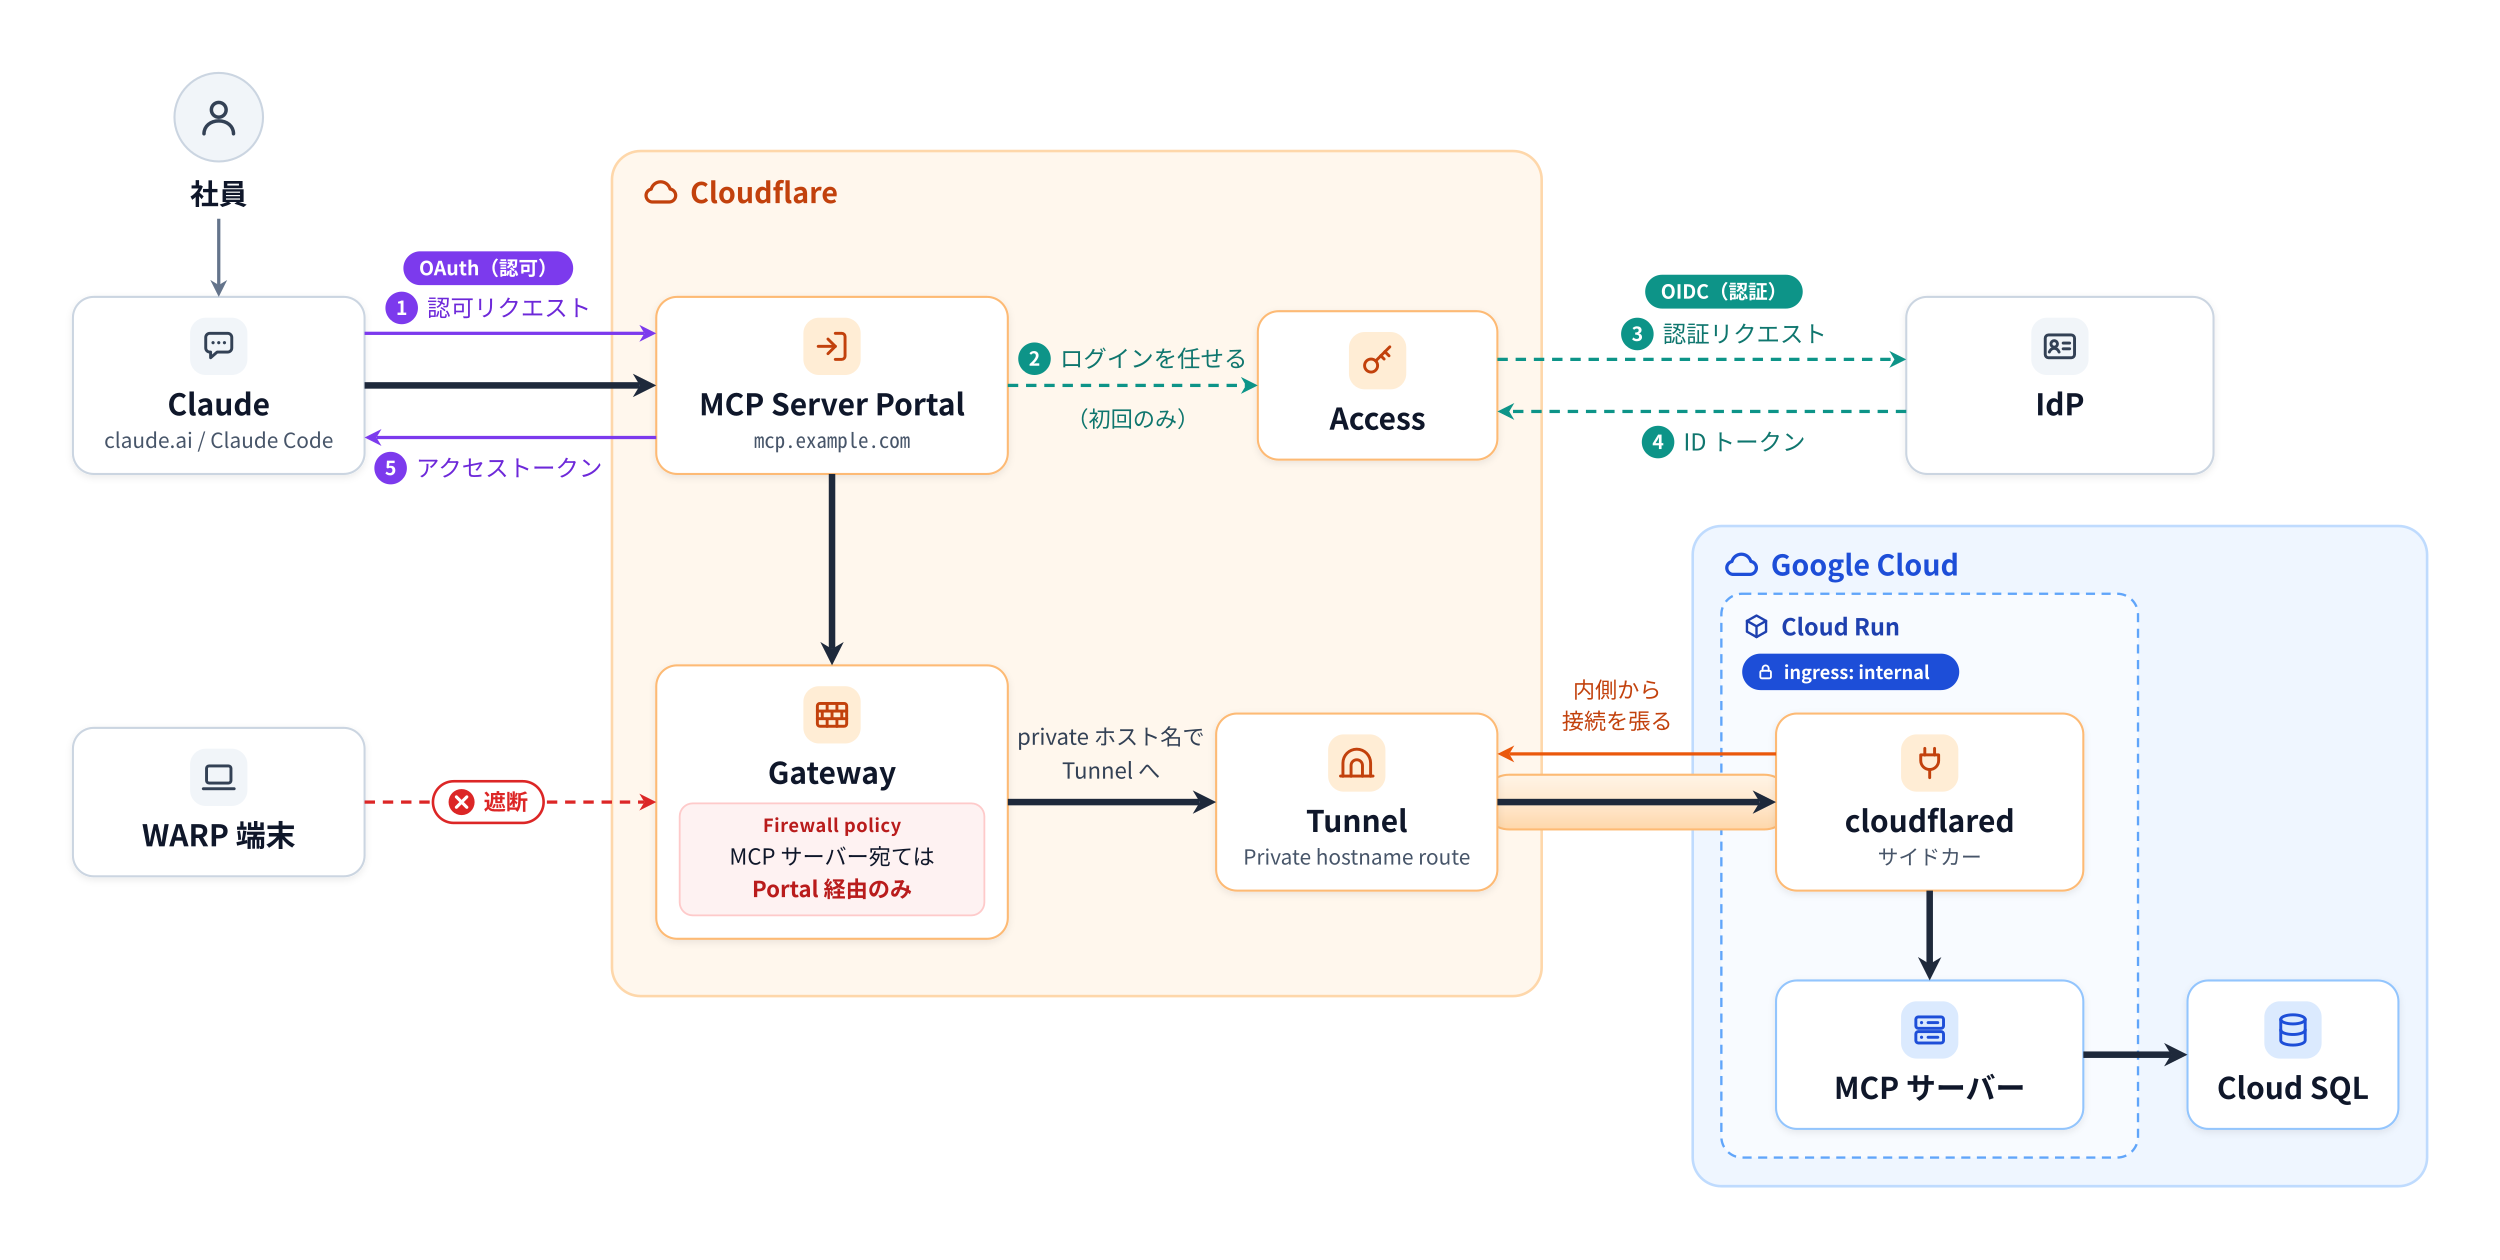
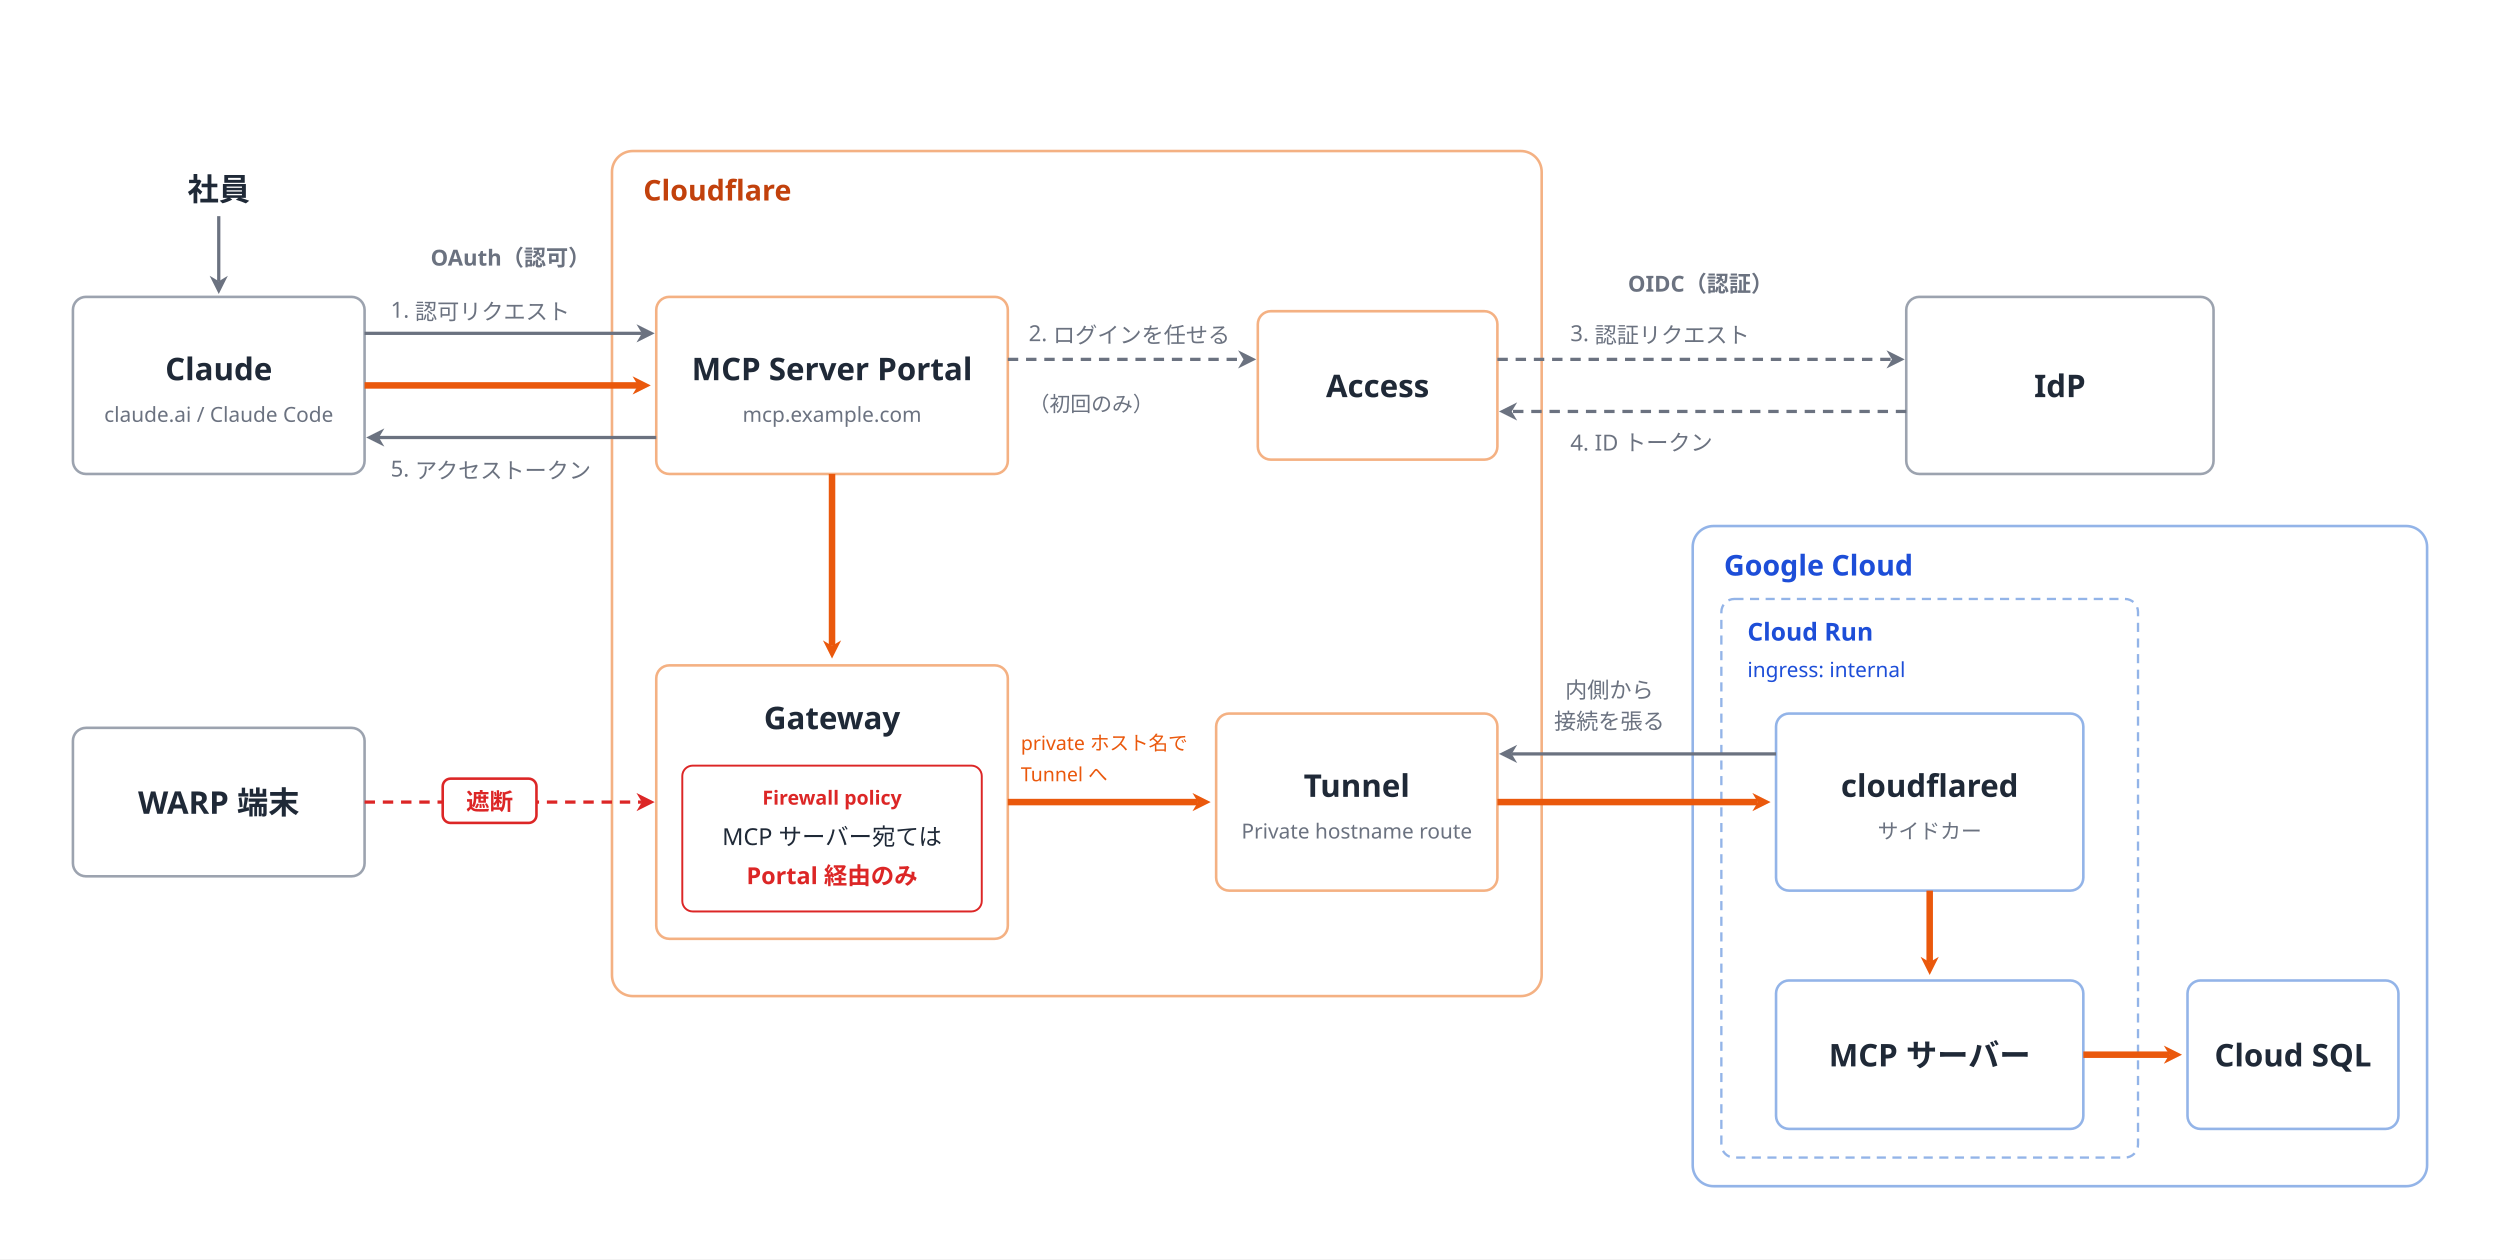
<svg xmlns="http://www.w3.org/2000/svg" width="1920" height="967" viewBox="0 96 1920 967">
-   <rect x="0" y="96" width="1920" height="967" fill="#FFFFFF" />
  <defs>
-     <filter id="shadow" x="-10%" y="-10%" width="120%" height="130%">
-       <feDropShadow dx="0" dy="2" stdDeviation="3" flood-color="#0F172A" flood-opacity="0.08" />
-     </filter>
-     <linearGradient id="tube" x1="0" y1="0" x2="0" y2="1">
-       <stop offset="0" stop-color="#FFF4E6" />
-       <stop offset="0.55" stop-color="#FFE7CC" />
-       <stop offset="1" stop-color="#FED7AA" />
-     </linearGradient>
-     <marker id="ah_64748B_13" viewBox="0 0 10 10" refX="3" refY="5" markerUnits="userSpaceOnUse" markerWidth="13" markerHeight="13" orient="auto">
-       <path d="M0,0 L10,5 L0,10 L3,5 z" fill="#64748B" />
+     <marker id="a9CA3AF" viewBox="0 0 10 10" refX="3" refY="5" markerWidth="14" markerHeight="14" markerUnits="userSpaceOnUse" orient="auto">
+       <path d="M0,0 L10,5 L0,10 L3,5 z" fill="#9CA3AF" />
    </marker>
-     <marker id="ah_7C3AED_13" viewBox="0 0 10 10" refX="3" refY="5" markerUnits="userSpaceOnUse" markerWidth="13" markerHeight="13" orient="auto">
-       <path d="M0,0 L10,5 L0,10 L3,5 z" fill="#7C3AED" />
-     </marker>
-     <marker id="ah_1E293B_18" viewBox="0 0 10 10" refX="3" refY="5" markerUnits="userSpaceOnUse" markerWidth="18" markerHeight="18" orient="auto">
-       <path d="M0,0 L10,5 L0,10 L3,5 z" fill="#1E293B" />
-     </marker>
-     <marker id="ah_0D9488_13" viewBox="0 0 10 10" refX="3" refY="5" markerUnits="userSpaceOnUse" markerWidth="13" markerHeight="13" orient="auto">
-       <path d="M0,0 L10,5 L0,10 L3,5 z" fill="#0D9488" />
-     </marker>
-     <marker id="ah_EA580C_13" viewBox="0 0 10 10" refX="3" refY="5" markerUnits="userSpaceOnUse" markerWidth="13" markerHeight="13" orient="auto">
+     <marker id="aEA580C" viewBox="0 0 10 10" refX="3" refY="5" markerWidth="14" markerHeight="14" markerUnits="userSpaceOnUse" orient="auto">
      <path d="M0,0 L10,5 L0,10 L3,5 z" fill="#EA580C" />
    </marker>
-     <marker id="ah_DC2626_13" viewBox="0 0 10 10" refX="3" refY="5" markerUnits="userSpaceOnUse" markerWidth="13" markerHeight="13" orient="auto">
+     <marker id="aDC2626" viewBox="0 0 10 10" refX="3" refY="5" markerWidth="14" markerHeight="14" markerUnits="userSpaceOnUse" orient="auto">
      <path d="M0,0 L10,5 L0,10 L3,5 z" fill="#DC2626" />
    </marker>
+     <marker id="a6B7280" viewBox="0 0 10 10" refX="3" refY="5" markerWidth="14" markerHeight="14" markerUnits="userSpaceOnUse" orient="auto">
+       <path d="M0,0 L10,5 L0,10 L3,5 z" fill="#6B7280" />
+     </marker>
  </defs>
-   <rect width="1920" height="1080" fill="#FFFFFF" />
-   <rect x="470" y="212" width="714" height="649" rx="22" fill="#FFF7ED" stroke="#FED7AA" stroke-width="2" />
-   <g transform="translate(492.0,228.0) scale(1.25)" color="#C2410C" fill="none" stroke="#C2410C" stroke-width="2" stroke-linecap="round" stroke-linejoin="round">
-     <path d="M7 18.5h10.5a4 4 0 0 0 .6-7.96A6 6 0 0 0 6.5 10.6 4 4 0 0 0 7 18.5z" />
-   </g>
-   <text x="530.0" y="252.0" font-family="'Noto Sans CJK JP', 'Noto Sans JP', 'Hiragino Sans', 'Yu Gothic', sans-serif" font-size="22" font-weight="700" fill="#C2410C" text-anchor="start">Cloudflare</text>
-   <rect x="1300" y="500" width="564" height="507" rx="22" fill="#EFF6FF" stroke="#BFDBFE" stroke-width="2" />
-   <g transform="translate(1322.0,514.0) scale(1.25)" color="#1D4ED8" fill="none" stroke="#1D4ED8" stroke-width="2" stroke-linecap="round" stroke-linejoin="round">
-     <path d="M7 18.5h10.5a4 4 0 0 0 .6-7.96A6 6 0 0 0 6.5 10.6 4 4 0 0 0 7 18.5z" />
-   </g>
-   <text x="1360.0" y="538.0" font-family="'Noto Sans CJK JP', 'Noto Sans JP', 'Hiragino Sans', 'Yu Gothic', sans-serif" font-size="22" font-weight="700" fill="#1D4ED8" text-anchor="start">Google Cloud</text>
-   <rect x="1322" y="552" width="320" height="433" rx="16" fill="#FFFFFF" fill-opacity="0.55" stroke="#60A5FA" stroke-width="1.8" stroke-dasharray="7 5" />
-   <g transform="translate(1338.0,566.0) scale(0.9167)" color="#1E40AF" fill="none" stroke="#1E40AF" stroke-width="2" stroke-linecap="round" stroke-linejoin="round">
-     <path d="M12 3 20 7.5v9L12 21l-8-4.5v-9z" />
-     <path d="M4 7.5l8 4.5 8-4.5M12 12v9" />
-   </g>
-   <text x="1368.0" y="584.0" font-family="'Noto Sans CJK JP', 'Noto Sans JP', 'Hiragino Sans', 'Yu Gothic', sans-serif" font-size="18" font-weight="700" fill="#1E40AF" text-anchor="start">Cloud Run</text>
-   <rect x="1338.0" y="598" width="166.7" height="28" rx="14" fill="#1D4ED8" />
-   <g transform="translate(1349.0,605.0) scale(0.5833)" color="#FFFFFF" fill="none" stroke="#FFFFFF" stroke-width="2.4" stroke-linecap="round" stroke-linejoin="round">
-     <rect x="5" y="10.5" width="14" height="10" rx="2" />
-     <path d="M8 10.5V7.5a4 4 0 0 1 8 0v3" />
-   </g>
-   <text x="1370.0" y="617.5" font-family="'Noto Sans CJK JP', 'Noto Sans JP', 'Hiragino Sans', 'Yu Gothic', sans-serif" font-size="14" font-weight="700" fill="#FFFFFF" text-anchor="start">ingress: internal</text>
-   <rect x="1138" y="691" width="238.0" height="42" rx="21" fill="url(#tube)" stroke="#FDBA74" stroke-width="1.6" />
-   <circle cx="168.0" cy="186" r="34" fill="#F1F5F9" stroke="#CBD5E1" stroke-width="1.6" />
-   <g transform="translate(151.0,169.0) scale(1.4167)" color="#334155" fill="none" stroke="#334155" stroke-width="1.9" stroke-linecap="round" stroke-linejoin="round">
-     <circle cx="12" cy="8" r="4" />
-     <path d="M4 21c0-4.2 3.6-7 8-7s8 2.8 8 7" />
-   </g>
-   <text x="168.0" y="253.0" font-family="'Noto Sans CJK JP', 'Noto Sans JP', 'Hiragino Sans', 'Yu Gothic', sans-serif" font-size="22" font-weight="700" fill="#0F172A" text-anchor="middle">社員</text>
-   <rect x="56.0" y="324.0" width="224" height="136" rx="16" fill="#FFFFFF" stroke="#CBD5E1" stroke-width="1.6" filter="url(#shadow)" />
-   <rect x="146.0" y="340.0" width="44" height="44" rx="12" fill="#F1F5F9" />
-   <g transform="translate(153.0,347.0) scale(1.25)" color="#334155" fill="none" stroke="#334155" stroke-width="1.8" stroke-linecap="round" stroke-linejoin="round">
-     <path d="M6.5 4H17.5A2.5 2.5 0 0 1 20 6.5V13A2.5 2.5 0 0 1 17.5 15.5H11L7 19V15.5H6.5A2.5 2.5 0 0 1 4 13V6.5A2.5 2.5 0 0 1 6.5 4Z" />
-     <circle cx="8.5" cy="9.75" r="1" fill="currentColor" stroke="none" />
-     <circle cx="12" cy="9.75" r="1" fill="currentColor" stroke="none" />
-     <circle cx="15.5" cy="9.75" r="1" fill="currentColor" stroke="none" />
-   </g>
-   <text x="168.0" y="415.0" font-family="'Noto Sans CJK JP', 'Noto Sans JP', 'Hiragino Sans', 'Yu Gothic', sans-serif" font-size="23" font-weight="700" fill="#0F172A" text-anchor="middle">Claude</text>
-   <text x="168.0" y="440.0" font-family="'Noto Sans CJK JP', 'Noto Sans JP', 'Hiragino Sans', 'Yu Gothic', sans-serif" font-size="16" font-weight="400" fill="#475569" text-anchor="middle">claude.ai / Claude Code</text>
-   <rect x="56.0" y="655.0" width="224" height="114" rx="16" fill="#FFFFFF" stroke="#CBD5E1" stroke-width="1.6" filter="url(#shadow)" />
-   <rect x="146.0" y="671.0" width="44" height="44" rx="12" fill="#F1F5F9" />
-   <g transform="translate(153.0,678.0) scale(1.25)" color="#334155" fill="none" stroke="#334155" stroke-width="1.8" stroke-linecap="round" stroke-linejoin="round">
-     <rect x="4.5" y="5" width="15" height="10.5" rx="1.5" />
-     <path d="M2.5 19h19" />
-   </g>
-   <text x="168.0" y="746.0" font-family="'Noto Sans CJK JP', 'Noto Sans JP', 'Hiragino Sans', 'Yu Gothic', sans-serif" font-size="23" font-weight="700" fill="#0F172A" text-anchor="middle">WARP 端末</text>
-   <rect x="504.0" y="324.0" width="270" height="136" rx="16" fill="#FFFFFF" stroke="#FDBA74" stroke-width="1.6" filter="url(#shadow)" />
-   <rect x="617.0" y="340.0" width="44" height="44" rx="12" fill="#FFEDD5" />
-   <g transform="translate(624.0,347.0) scale(1.25)" color="#C2410C" fill="none" stroke="#C2410C" stroke-width="1.8" stroke-linecap="round" stroke-linejoin="round">
-     <path d="M14 4h4a2 2 0 0 1 2 2v12a2 2 0 0 1-2 2h-4" />
-     <path d="M9.5 16.5 14 12 9.5 7.5" />
-     <path d="M14 12H3.5" />
-   </g>
-   <text x="639.0" y="415.0" font-family="'Noto Sans CJK JP', 'Noto Sans JP', 'Hiragino Sans', 'Yu Gothic', sans-serif" font-size="23" font-weight="700" fill="#0F172A" text-anchor="middle">MCP Server Portal</text>
-   <text x="639.0" y="440.0" font-family="'Noto Sans Mono CJK JP', 'DejaVu Sans Mono', monospace" font-size="16" font-weight="400" fill="#475569" text-anchor="middle">mcp.example.com</text>
-   <rect x="966.0" y="335.0" width="184" height="114" rx="16" fill="#FFFFFF" stroke="#FDBA74" stroke-width="1.6" filter="url(#shadow)" />
-   <rect x="1036.0" y="351.0" width="44" height="44" rx="12" fill="#FFEDD5" />
-   <g transform="translate(1043.0,358.0) scale(1.25)" color="#C2410C" fill="none" stroke="#C2410C" stroke-width="1.8" stroke-linecap="round" stroke-linejoin="round">
-     <circle cx="8" cy="15" r="4" />
-     <path d="M10.9 12.1 19.5 3.5" />
-     <path d="M16.5 6.5l2.5 2.5" />
-     <path d="M14 9l2 2" />
-   </g>
-   <text x="1058.0" y="426.0" font-family="'Noto Sans CJK JP', 'Noto Sans JP', 'Hiragino Sans', 'Yu Gothic', sans-serif" font-size="23" font-weight="700" fill="#0F172A" text-anchor="middle">Access</text>
-   <rect x="934.0" y="644.0" width="216" height="136" rx="16" fill="#FFFFFF" stroke="#FDBA74" stroke-width="1.6" filter="url(#shadow)" />
-   <rect x="1020.0" y="660.0" width="44" height="44" rx="12" fill="#FFEDD5" />
-   <g transform="translate(1027.0,667.0) scale(1.25)" color="#C2410C" fill="none" stroke="#C2410C" stroke-width="1.8" stroke-linecap="round" stroke-linejoin="round">
-     <path d="M3.5 20V12a8.5 8.5 0 0 1 17 0v8" />
-     <path d="M8.5 20v-6.5a3.5 3.5 0 0 1 7 0V20" />
-     <path d="M2 20h20" />
-   </g>
-   <text x="1042.0" y="735.0" font-family="'Noto Sans CJK JP', 'Noto Sans JP', 'Hiragino Sans', 'Yu Gothic', sans-serif" font-size="23" font-weight="700" fill="#0F172A" text-anchor="middle">Tunnel</text>
-   <text x="1042.0" y="760.0" font-family="'Noto Sans CJK JP', 'Noto Sans JP', 'Hiragino Sans', 'Yu Gothic', sans-serif" font-size="16" font-weight="400" fill="#475569" text-anchor="middle">Private hostname route</text>
-   <rect x="1464.0" y="324.0" width="236" height="136" rx="16" fill="#FFFFFF" stroke="#CBD5E1" stroke-width="1.6" filter="url(#shadow)" />
-   <rect x="1560.0" y="340.0" width="44" height="44" rx="12" fill="#F1F5F9" />
-   <g transform="translate(1567.0,347.0) scale(1.25)" color="#334155" fill="none" stroke="#334155" stroke-width="1.8" stroke-linecap="round" stroke-linejoin="round">
-     <rect x="3" y="5" width="18" height="14" rx="2" />
-     <circle cx="8.5" cy="10.5" r="2" />
-     <path d="M5.5 15.5c.6-1.5 1.7-2.3 3-2.3s2.4.8 3 2.3" />
-     <path d="M14 10h4M14 13.5h4" />
-   </g>
-   <text x="1582.0" y="415.0" font-family="'Noto Sans CJK JP', 'Noto Sans JP', 'Hiragino Sans', 'Yu Gothic', sans-serif" font-size="23" font-weight="700" fill="#0F172A" text-anchor="middle">IdP</text>
-   <rect x="1364.0" y="644.0" width="236" height="136" rx="16" fill="#FFFFFF" stroke="#FDBA74" stroke-width="1.6" filter="url(#shadow)" />
-   <rect x="1460.0" y="660.0" width="44" height="44" rx="12" fill="#FFEDD5" />
-   <g transform="translate(1467.0,667.0) scale(1.25)" color="#C2410C" fill="none" stroke="#C2410C" stroke-width="1.8" stroke-linecap="round" stroke-linejoin="round">
-     <path d="M9 3v4M15 3v4" />
-     <path d="M6.5 7h11v3.5a5.5 5.5 0 0 1-11 0z" />
-     <path d="M12 16v5" />
-   </g>
-   <text x="1482.0" y="735.0" font-family="'Noto Sans CJK JP', 'Noto Sans JP', 'Hiragino Sans', 'Yu Gothic', sans-serif" font-size="23" font-weight="700" fill="#0F172A" text-anchor="middle">cloudflared</text>
-   <text x="1482.0" y="760.0" font-family="'Noto Sans CJK JP', 'Noto Sans JP', 'Hiragino Sans', 'Yu Gothic', sans-serif" font-size="16" font-weight="400" fill="#475569" text-anchor="middle">サイドカー</text>
-   <rect x="1364.0" y="849.0" width="236" height="114" rx="16" fill="#FFFFFF" stroke="#93C5FD" stroke-width="1.6" filter="url(#shadow)" />
-   <rect x="1460.0" y="865.0" width="44" height="44" rx="12" fill="#DBEAFE" />
-   <g transform="translate(1467.0,872.0) scale(1.25)" color="#1D4ED8" fill="none" stroke="#1D4ED8" stroke-width="1.8" stroke-linecap="round" stroke-linejoin="round">
-     <rect x="3.5" y="4" width="17" height="7" rx="1.5" />
-     <rect x="3.5" y="13" width="17" height="7" rx="1.5" />
-     <circle cx="7" cy="7.5" r="1" fill="currentColor" stroke="none" />
-     <circle cx="7" cy="16.5" r="1" fill="currentColor" stroke="none" />
-     <path d="M11 7.5h6M11 16.5h6" />
-   </g>
-   <text x="1482.0" y="940.0" font-family="'Noto Sans CJK JP', 'Noto Sans JP', 'Hiragino Sans', 'Yu Gothic', sans-serif" font-size="23" font-weight="700" fill="#0F172A" text-anchor="middle">MCP サーバー</text>
-   <rect x="1680.0" y="849.0" width="162" height="114" rx="16" fill="#FFFFFF" stroke="#93C5FD" stroke-width="1.6" filter="url(#shadow)" />
-   <rect x="1739.0" y="865.0" width="44" height="44" rx="12" fill="#DBEAFE" />
-   <g transform="translate(1746.0,872.0) scale(1.25)" color="#1D4ED8" fill="none" stroke="#1D4ED8" stroke-width="1.8" stroke-linecap="round" stroke-linejoin="round">
-     <ellipse cx="12" cy="5.5" rx="7.5" ry="2.8" />
-     <path d="M4.5 5.5v13c0 1.55 3.36 2.8 7.5 2.8s7.5-1.25 7.5-2.8v-13" />
-     <path d="M4.5 12c0 1.55 3.36 2.8 7.5 2.8s7.5-1.25 7.5-2.8" />
-   </g>
-   <text x="1761.0" y="940.0" font-family="'Noto Sans CJK JP', 'Noto Sans JP', 'Hiragino Sans', 'Yu Gothic', sans-serif" font-size="23" font-weight="700" fill="#0F172A" text-anchor="middle">Cloud SQL</text>
-   <rect x="504" y="607.0" width="270" height="210" rx="16" fill="#FFFFFF" stroke="#FDBA74" stroke-width="1.6" filter="url(#shadow)" />
-   <rect x="617.0" y="623.0" width="44" height="44" rx="12" fill="#FFEDD5" />
-   <g transform="translate(624.0,630.0) scale(1.25)" color="#C2410C" fill="none" stroke="#C2410C" stroke-width="1.8" stroke-linecap="round" stroke-linejoin="round">
-     <rect x="3" y="5" width="18" height="14" rx="1.5" />
-     <path d="M3 9.67h18M3 14.33h18M9 5v4.67M15 5v4.67M6 9.67v4.66M12 9.67v4.66M18 9.67v4.66M9 14.33V19M15 14.33V19" />
-   </g>
-   <text x="639.0" y="698.0" font-family="'Noto Sans CJK JP', 'Noto Sans JP', 'Hiragino Sans', 'Yu Gothic', sans-serif" font-size="23" font-weight="700" fill="#0F172A" text-anchor="middle">Gateway</text>
-   <rect x="522" y="713.0" width="234" height="86" rx="10" fill="#FEF2F2" stroke="#FECACA" stroke-width="1.4" />
-   <text x="639.0" y="735.0" font-family="'Noto Sans CJK JP', 'Noto Sans JP', 'Hiragino Sans', 'Yu Gothic', sans-serif" font-size="14" font-weight="700" fill="#B91C1C" text-anchor="middle" letter-spacing="0.4">Firewall policy</text>
-   <text x="639.0" y="760.0" font-family="'Noto Sans CJK JP', 'Noto Sans JP', 'Hiragino Sans', 'Yu Gothic', sans-serif" font-size="17" font-weight="500" fill="#0F172A" text-anchor="middle">MCP サーバー宛ては</text>
-   <text x="639.0" y="785.0" font-family="'Noto Sans CJK JP', 'Noto Sans JP', 'Hiragino Sans', 'Yu Gothic', sans-serif" font-size="17" font-weight="700" fill="#B91C1C" text-anchor="middle">Portal 経由のみ</text>
-   <path d="M168.0,264.0 L168.0,314.9" fill="none" stroke="#64748B" stroke-width="2.5" stroke-linecap="butt" marker-end="url(#ah_64748B_13)" />
-   <path d="M280.0,352.0 L494.9,352.0" fill="none" stroke="#7C3AED" stroke-width="2.5" stroke-linecap="butt" marker-end="url(#ah_7C3AED_13)" />
-   <path d="M280.0,392.0 L491.4,392.0" fill="none" stroke="#1E293B" stroke-width="5" stroke-linecap="butt" marker-end="url(#ah_1E293B_18)" />
-   <path d="M504.0,432.0 L289.1,432.0" fill="none" stroke="#7C3AED" stroke-width="2.5" stroke-linecap="butt" marker-end="url(#ah_7C3AED_13)" />
-   <rect x="309.8" y="289.0" width="130.4" height="26" rx="13.0" fill="#7C3AED" />
-   <text x="375.0" y="307.4" font-family="'Noto Sans CJK JP', 'Noto Sans JP', 'Hiragino Sans', 'Yu Gothic', sans-serif" font-size="15" font-weight="700" fill="#FFFFFF" text-anchor="middle">OAuth（認可）</text>
-   <circle cx="308.5" cy="332.5" r="12.5" fill="#7C3AED" />
-   <text x="308.5" y="337.9" font-family="'Noto Sans CJK JP', 'Noto Sans JP', 'Hiragino Sans', 'Yu Gothic', sans-serif" font-size="15" font-weight="700" fill="#FFFFFF" text-anchor="middle">1</text>
-   <text x="328.0" y="339.0" font-family="'Noto Sans CJK JP', 'Noto Sans JP', 'Hiragino Sans', 'Yu Gothic', sans-serif" font-size="18" font-weight="500" fill="#6D28D9" text-anchor="start">認可リクエスト</text>
-   <circle cx="300.0" cy="455.5" r="12.5" fill="#7C3AED" />
-   <text x="300.0" y="460.9" font-family="'Noto Sans CJK JP', 'Noto Sans JP', 'Hiragino Sans', 'Yu Gothic', sans-serif" font-size="15" font-weight="700" fill="#FFFFFF" text-anchor="middle">5</text>
-   <text x="319.5" y="462.0" font-family="'Noto Sans CJK JP', 'Noto Sans JP', 'Hiragino Sans', 'Yu Gothic', sans-serif" font-size="18" font-weight="500" fill="#6D28D9" text-anchor="start">アクセストークン</text>
-   <path d="M774.0,392.0 L956.9,392.0" fill="none" stroke="#0D9488" stroke-width="2.5" stroke-linecap="butt" stroke-dasharray="8 6" marker-end="url(#ah_0D9488_13)" />
-   <circle cx="794.5" cy="371.5" r="12.5" fill="#0D9488" />
-   <text x="794.5" y="376.9" font-family="'Noto Sans CJK JP', 'Noto Sans JP', 'Hiragino Sans', 'Yu Gothic', sans-serif" font-size="15" font-weight="700" fill="#FFFFFF" text-anchor="middle">2</text>
-   <text x="814.0" y="378.0" font-family="'Noto Sans CJK JP', 'Noto Sans JP', 'Hiragino Sans', 'Yu Gothic', sans-serif" font-size="18" font-weight="500" fill="#0F766E" text-anchor="start">ログインを任せる</text>
-   <text x="819.0" y="424.0" font-family="'Noto Sans CJK JP', 'Noto Sans JP', 'Hiragino Sans', 'Yu Gothic', sans-serif" font-size="17" font-weight="500" fill="#0F766E" text-anchor="start">（初回のみ）</text>
-   <path d="M1150.0,372.0 L1454.9,372.0" fill="none" stroke="#0D9488" stroke-width="2.5" stroke-linecap="butt" stroke-dasharray="8 6" marker-end="url(#ah_0D9488_13)" />
-   <path d="M1464.0,412.0 L1159.1,412.0" fill="none" stroke="#0D9488" stroke-width="2.5" stroke-linecap="butt" stroke-dasharray="8 6" marker-end="url(#ah_0D9488_13)" />
-   <rect x="1263.5" y="307.0" width="121.0" height="26" rx="13.0" fill="#0D9488" />
-   <text x="1324.0" y="325.4" font-family="'Noto Sans CJK JP', 'Noto Sans JP', 'Hiragino Sans', 'Yu Gothic', sans-serif" font-size="15" font-weight="700" fill="#FFFFFF" text-anchor="middle">OIDC（認証）</text>
-   <circle cx="1257.5" cy="352.5" r="12.5" fill="#0D9488" />
-   <text x="1257.5" y="357.9" font-family="'Noto Sans CJK JP', 'Noto Sans JP', 'Hiragino Sans', 'Yu Gothic', sans-serif" font-size="15" font-weight="700" fill="#FFFFFF" text-anchor="middle">3</text>
-   <text x="1277.0" y="359.0" font-family="'Noto Sans CJK JP', 'Noto Sans JP', 'Hiragino Sans', 'Yu Gothic', sans-serif" font-size="18" font-weight="500" fill="#0F766E" text-anchor="start">認証リクエスト</text>
-   <circle cx="1273.4" cy="435.5" r="12.5" fill="#0D9488" />
-   <text x="1273.4" y="440.9" font-family="'Noto Sans CJK JP', 'Noto Sans JP', 'Hiragino Sans', 'Yu Gothic', sans-serif" font-size="15" font-weight="700" fill="#FFFFFF" text-anchor="middle">4</text>
-   <text x="1292.9" y="442.0" font-family="'Noto Sans CJK JP', 'Noto Sans JP', 'Hiragino Sans', 'Yu Gothic', sans-serif" font-size="18" font-weight="500" fill="#0F766E" text-anchor="start">ID トークン</text>
-   <path d="M639.0,460.0 L639.0,594.4" fill="none" stroke="#1E293B" stroke-width="5" stroke-linecap="butt" marker-end="url(#ah_1E293B_18)" />
-   <path d="M774.0,712.0 L921.4,712.0" fill="none" stroke="#1E293B" stroke-width="5" stroke-linecap="butt" marker-end="url(#ah_1E293B_18)" />
-   <text x="781.1" y="668.0" font-family="'Noto Sans CJK JP', 'Noto Sans JP', 'Hiragino Sans', 'Yu Gothic', sans-serif" font-size="17" font-weight="500" fill="#334155" text-anchor="start">private ホスト名で</text>
-   <text x="815.6" y="694.0" font-family="'Noto Sans CJK JP', 'Noto Sans JP', 'Hiragino Sans', 'Yu Gothic', sans-serif" font-size="17" font-weight="500" fill="#334155" text-anchor="start">Tunnel へ</text>
-   <path d="M1150.0,712.0 L1351.4,712.0" fill="none" stroke="#1E293B" stroke-width="5" stroke-linecap="butt" marker-end="url(#ah_1E293B_18)" />
-   <path d="M1364.0,675.0 L1159.1,675.0" fill="none" stroke="#EA580C" stroke-width="2.5" stroke-linecap="butt" marker-end="url(#ah_EA580C_13)" />
-   <text x="1208.0" y="632.0" font-family="'Noto Sans CJK JP', 'Noto Sans JP', 'Hiragino Sans', 'Yu Gothic', sans-serif" font-size="17" font-weight="500" fill="#C2410C" text-anchor="start">内側から</text>
-   <text x="1199.5" y="656.0" font-family="'Noto Sans CJK JP', 'Noto Sans JP', 'Hiragino Sans', 'Yu Gothic', sans-serif" font-size="17" font-weight="500" fill="#C2410C" text-anchor="start">接続を張る</text>
-   <path d="M1482.0,780.0 L1482.0,836.4" fill="none" stroke="#1E293B" stroke-width="5" stroke-linecap="butt" marker-end="url(#ah_1E293B_18)" />
-   <path d="M1600.0,906.0 L1667.4,906.0" fill="none" stroke="#1E293B" stroke-width="5" stroke-linecap="butt" marker-end="url(#ah_1E293B_18)" />
-   <path d="M280.0,712.0 L494.9,712.0" fill="none" stroke="#DC2626" stroke-width="2.5" stroke-linecap="butt" stroke-dasharray="8 6" marker-end="url(#ah_DC2626_13)" />
-   <rect x="332.5" y="696" width="85.0" height="32" rx="16" fill="#FFFFFF" stroke="#DC2626" stroke-width="2" />
-   <circle cx="354.5" cy="712" r="10" fill="#DC2626" />
-   <path d="M350.5,708 L358.5,716 M358.5,708 L350.5,716" stroke="#FFFFFF" stroke-width="2.4" stroke-linecap="round" />
-   <text x="371.5" y="718.0" font-family="'Noto Sans CJK JP', 'Noto Sans JP', 'Hiragino Sans', 'Yu Gothic', sans-serif" font-size="17" font-weight="700" fill="#DC2626" text-anchor="start">遮断</text>
+   <rect x="0" y="96" width="1920" height="967" fill="#FFFFFF" />
+   <rect x="470" y="212" width="714" height="649" rx="16" fill="none" stroke="#F4B183" stroke-width="2" />
+   <text x="494" y="250" font-family="'Hiragino Sans', 'Noto Sans JP', 'Yu Gothic', sans-serif" font-size="22" font-weight="700" fill="#C2410C" text-anchor="start">Cloudflare</text>
+   <rect x="1300" y="500" width="564" height="507" rx="16" fill="none" stroke="#93B4E8" stroke-width="2" />
+   <text x="1324" y="538" font-family="'Hiragino Sans', 'Noto Sans JP', 'Yu Gothic', sans-serif" font-size="22" font-weight="700" fill="#1D4ED8" text-anchor="start">Google Cloud</text>
+   <rect x="1322" y="556" width="320" height="429" rx="10" fill="none" stroke="#93B4E8" stroke-width="1.8" stroke-dasharray="7 5" />
+   <text x="1342" y="588" font-family="'Hiragino Sans', 'Noto Sans JP', 'Yu Gothic', sans-serif" font-size="19" font-weight="700" fill="#1D4ED8" text-anchor="start">Cloud Run</text>
+   <text x="1342" y="616" font-family="'Hiragino Sans', 'Noto Sans JP', 'Yu Gothic', sans-serif" font-size="16" font-weight="500" fill="#1D4ED8" text-anchor="start">ingress: internal</text>
+   <text x="168" y="250" font-family="'Hiragino Sans', 'Noto Sans JP', 'Yu Gothic', sans-serif" font-size="24" font-weight="700" fill="#1F2937" text-anchor="middle">社員</text>
+   <rect x="56" y="324" width="224" height="136" rx="10" fill="#FFFFFF" stroke="#9CA3AF" stroke-width="2" />
+   <text x="168.0" y="388.0" font-family="'Hiragino Sans', 'Noto Sans JP', 'Yu Gothic', sans-serif" font-size="24" font-weight="700" fill="#1F2937" text-anchor="middle">Claude</text>
+   <text x="168.0" y="420.0" font-family="'Hiragino Sans', 'Noto Sans JP', 'Yu Gothic', sans-serif" font-size="16" font-weight="400" fill="#6B7280" text-anchor="middle">claude.ai / Claude Code</text>
+   <rect x="56" y="655" width="224" height="114" rx="10" fill="#FFFFFF" stroke="#9CA3AF" stroke-width="2" />
+   <text x="168.0" y="721.0" font-family="'Hiragino Sans', 'Noto Sans JP', 'Yu Gothic', sans-serif" font-size="24" font-weight="700" fill="#1F2937" text-anchor="middle">WARP 端末</text>
+   <rect x="504" y="324" width="270" height="136" rx="10" fill="#FFFFFF" stroke="#F4B183" stroke-width="2" />
+   <text x="639.0" y="388.0" font-family="'Hiragino Sans', 'Noto Sans JP', 'Yu Gothic', sans-serif" font-size="24" font-weight="700" fill="#1F2937" text-anchor="middle">MCP Server Portal</text>
+   <text x="639.0" y="420.0" font-family="'Hiragino Sans', 'Noto Sans JP', 'Yu Gothic', sans-serif" font-size="16" font-weight="400" fill="#6B7280" text-anchor="middle">mcp.example.com</text>
+   <rect x="966" y="335" width="184" height="114" rx="10" fill="#FFFFFF" stroke="#F4B183" stroke-width="2" />
+   <text x="1058.0" y="401.0" font-family="'Hiragino Sans', 'Noto Sans JP', 'Yu Gothic', sans-serif" font-size="24" font-weight="700" fill="#1F2937" text-anchor="middle">Access</text>
+   <rect x="934" y="644" width="216" height="136" rx="10" fill="#FFFFFF" stroke="#F4B183" stroke-width="2" />
+   <text x="1042.0" y="708.0" font-family="'Hiragino Sans', 'Noto Sans JP', 'Yu Gothic', sans-serif" font-size="24" font-weight="700" fill="#1F2937" text-anchor="middle">Tunnel</text>
+   <text x="1042.0" y="740.0" font-family="'Hiragino Sans', 'Noto Sans JP', 'Yu Gothic', sans-serif" font-size="16" font-weight="400" fill="#6B7280" text-anchor="middle">Private hostname route</text>
+   <rect x="1464" y="324" width="236" height="136" rx="10" fill="#FFFFFF" stroke="#9CA3AF" stroke-width="2" />
+   <text x="1582.0" y="401.0" font-family="'Hiragino Sans', 'Noto Sans JP', 'Yu Gothic', sans-serif" font-size="24" font-weight="700" fill="#1F2937" text-anchor="middle">IdP</text>
+   <rect x="1364" y="644" width="236" height="136" rx="10" fill="#FFFFFF" stroke="#93B4E8" stroke-width="2" />
+   <text x="1482.0" y="708.0" font-family="'Hiragino Sans', 'Noto Sans JP', 'Yu Gothic', sans-serif" font-size="24" font-weight="700" fill="#1F2937" text-anchor="middle">cloudflared</text>
+   <text x="1482.0" y="740.0" font-family="'Hiragino Sans', 'Noto Sans JP', 'Yu Gothic', sans-serif" font-size="16" font-weight="400" fill="#6B7280" text-anchor="middle">サイドカー</text>
+   <rect x="1364" y="849" width="236" height="114" rx="10" fill="#FFFFFF" stroke="#93B4E8" stroke-width="2" />
+   <text x="1482.0" y="915.0" font-family="'Hiragino Sans', 'Noto Sans JP', 'Yu Gothic', sans-serif" font-size="24" font-weight="700" fill="#1F2937" text-anchor="middle">MCP サーバー</text>
+   <rect x="1680" y="849" width="162" height="114" rx="10" fill="#FFFFFF" stroke="#93B4E8" stroke-width="2" />
+   <text x="1761.0" y="915.0" font-family="'Hiragino Sans', 'Noto Sans JP', 'Yu Gothic', sans-serif" font-size="24" font-weight="700" fill="#1F2937" text-anchor="middle">Cloud SQL</text>
+   <rect x="504" y="607" width="270" height="210" rx="10" fill="#FFFFFF" stroke="#F4B183" stroke-width="2" />
+   <text x="639" y="656" font-family="'Hiragino Sans', 'Noto Sans JP', 'Yu Gothic', sans-serif" font-size="24" font-weight="700" fill="#1F2937" text-anchor="middle">Gateway</text>
+   <rect x="524" y="684" width="230" height="112" rx="8" fill="#FFFFFF" stroke="#DC2626" stroke-width="1.5" />
+   <text x="639" y="714" font-family="'Hiragino Sans', 'Noto Sans JP', 'Yu Gothic', sans-serif" font-size="15" font-weight="700" fill="#DC2626" text-anchor="middle">Firewall policy</text>
+   <text x="639" y="745" font-family="'Hiragino Sans', 'Noto Sans JP', 'Yu Gothic', sans-serif" font-size="18" font-weight="500" fill="#1F2937" text-anchor="middle">MCP サーバー宛ては</text>
+   <text x="639" y="775" font-family="'Hiragino Sans', 'Noto Sans JP', 'Yu Gothic', sans-serif" font-size="18" font-weight="700" fill="#DC2626" text-anchor="middle">Portal 経由のみ</text>
+   <path d="M168,262 L168,312" fill="none" stroke="#6B7280" stroke-width="2.5" marker-end="url(#a6B7280)" />
+   <path d="M280,352 L493,352" fill="none" stroke="#6B7280" stroke-width="2.5" marker-end="url(#a6B7280)" />
+   <path d="M504,432 L291,432" fill="none" stroke="#6B7280" stroke-width="2.5" marker-end="url(#a6B7280)" />
+   <text x="392" y="300" font-family="'Hiragino Sans', 'Noto Sans JP', 'Yu Gothic', sans-serif" font-size="17" font-weight="700" fill="#6B7280" text-anchor="middle">OAuth（認可）</text>
+   <text x="300" y="340" font-family="'Hiragino Sans', 'Noto Sans JP', 'Yu Gothic', sans-serif" font-size="17" font-weight="500" fill="#6B7280" text-anchor="start">1. 認可リクエスト</text>
+   <text x="300" y="462" font-family="'Hiragino Sans', 'Noto Sans JP', 'Yu Gothic', sans-serif" font-size="17" font-weight="500" fill="#6B7280" text-anchor="start">5. アクセストークン</text>
+   <path d="M774,372 L955,372" fill="none" stroke="#6B7280" stroke-width="2.5" stroke-dasharray="8 6" marker-end="url(#a6B7280)" />
+   <text x="790" y="358" font-family="'Hiragino Sans', 'Noto Sans JP', 'Yu Gothic', sans-serif" font-size="17" font-weight="500" fill="#6B7280" text-anchor="start">2. ログインを任せる</text>
+   <text x="790" y="412" font-family="'Hiragino Sans', 'Noto Sans JP', 'Yu Gothic', sans-serif" font-size="16" font-weight="500" fill="#6B7280" text-anchor="start">（初回のみ）</text>
+   <path d="M1150,372 L1453,372" fill="none" stroke="#6B7280" stroke-width="2.5" stroke-dasharray="8 6" marker-end="url(#a6B7280)" />
+   <path d="M1464,412 L1161,412" fill="none" stroke="#6B7280" stroke-width="2.5" stroke-dasharray="8 6" marker-end="url(#a6B7280)" />
+   <text x="1306" y="320" font-family="'Hiragino Sans', 'Noto Sans JP', 'Yu Gothic', sans-serif" font-size="17" font-weight="700" fill="#6B7280" text-anchor="middle">OIDC（認証）</text>
+   <text x="1206" y="358" font-family="'Hiragino Sans', 'Noto Sans JP', 'Yu Gothic', sans-serif" font-size="17" font-weight="500" fill="#6B7280" text-anchor="start">3. 認証リクエスト</text>
+   <text x="1206" y="442" font-family="'Hiragino Sans', 'Noto Sans JP', 'Yu Gothic', sans-serif" font-size="17" font-weight="500" fill="#6B7280" text-anchor="start">4. ID トークン</text>
+   <path d="M280,392 L490,392" fill="none" stroke="#EA580C" stroke-width="5" marker-end="url(#aEA580C)" />
+   <path d="M639,460 L639,592" fill="none" stroke="#EA580C" stroke-width="5" marker-end="url(#aEA580C)" />
+   <path d="M774,712 L920,712" fill="none" stroke="#EA580C" stroke-width="5" marker-end="url(#aEA580C)" />
+   <text x="784" y="672" font-family="'Hiragino Sans', 'Noto Sans JP', 'Yu Gothic', sans-serif" font-size="15" font-weight="500" fill="#EA580C" text-anchor="start">private ホスト名で</text>
+   <text x="784" y="696" font-family="'Hiragino Sans', 'Noto Sans JP', 'Yu Gothic', sans-serif" font-size="15" font-weight="500" fill="#EA580C" text-anchor="start">Tunnel へ</text>
+   <path d="M1150,712 L1350,712" fill="none" stroke="#EA580C" stroke-width="5" marker-end="url(#aEA580C)" />
+   <path d="M1482,780 L1482,835" fill="none" stroke="#EA580C" stroke-width="5" marker-end="url(#aEA580C)" />
+   <path d="M1600,906 L1666,906" fill="none" stroke="#EA580C" stroke-width="5" marker-end="url(#aEA580C)" />
+   <path d="M1364,675 L1161,675" fill="none" stroke="#6B7280" stroke-width="2.5" marker-end="url(#a6B7280)" />
+   <text x="1236" y="632" font-family="'Hiragino Sans', 'Noto Sans JP', 'Yu Gothic', sans-serif" font-size="17" font-weight="500" fill="#6B7280" text-anchor="middle">内側から</text>
+   <text x="1236" y="656" font-family="'Hiragino Sans', 'Noto Sans JP', 'Yu Gothic', sans-serif" font-size="17" font-weight="500" fill="#6B7280" text-anchor="middle">接続を張る</text>
+   <path d="M280,712 L493,712" fill="none" stroke="#DC2626" stroke-width="2.5" stroke-dasharray="8 6" marker-end="url(#aDC2626)" />
+   <rect x="340" y="694" width="72" height="34" rx="6" fill="#FFFFFF" stroke="#DC2626" stroke-width="2" />
+   <text x="376" y="718" font-family="'Hiragino Sans', 'Noto Sans JP', 'Yu Gothic', sans-serif" font-size="18" font-weight="700" fill="#DC2626" text-anchor="middle">遮断</text>
</svg>
